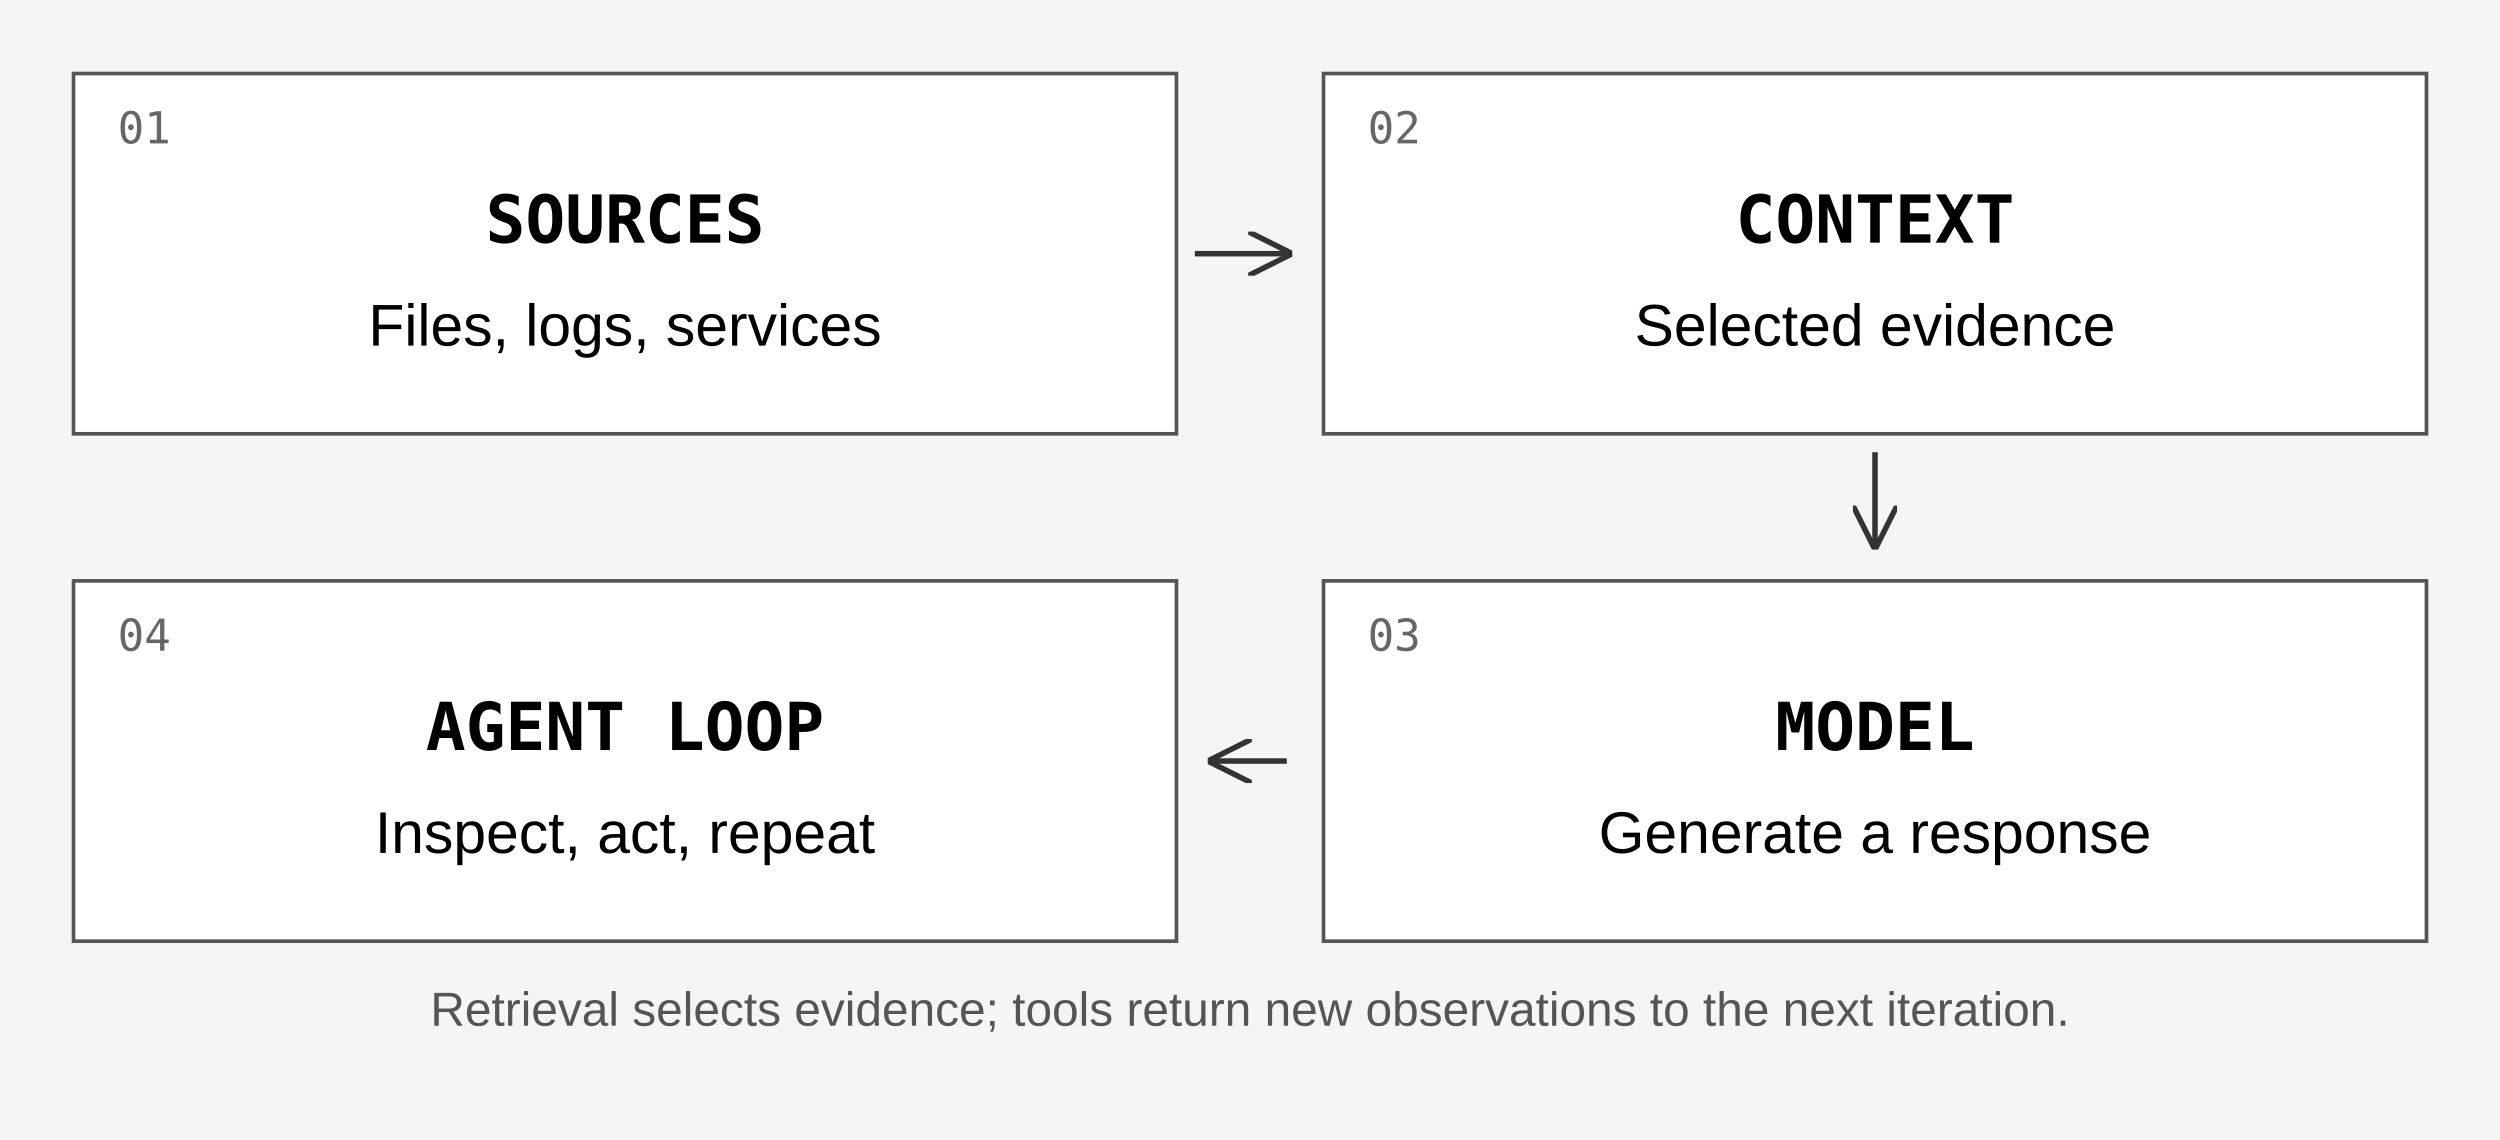
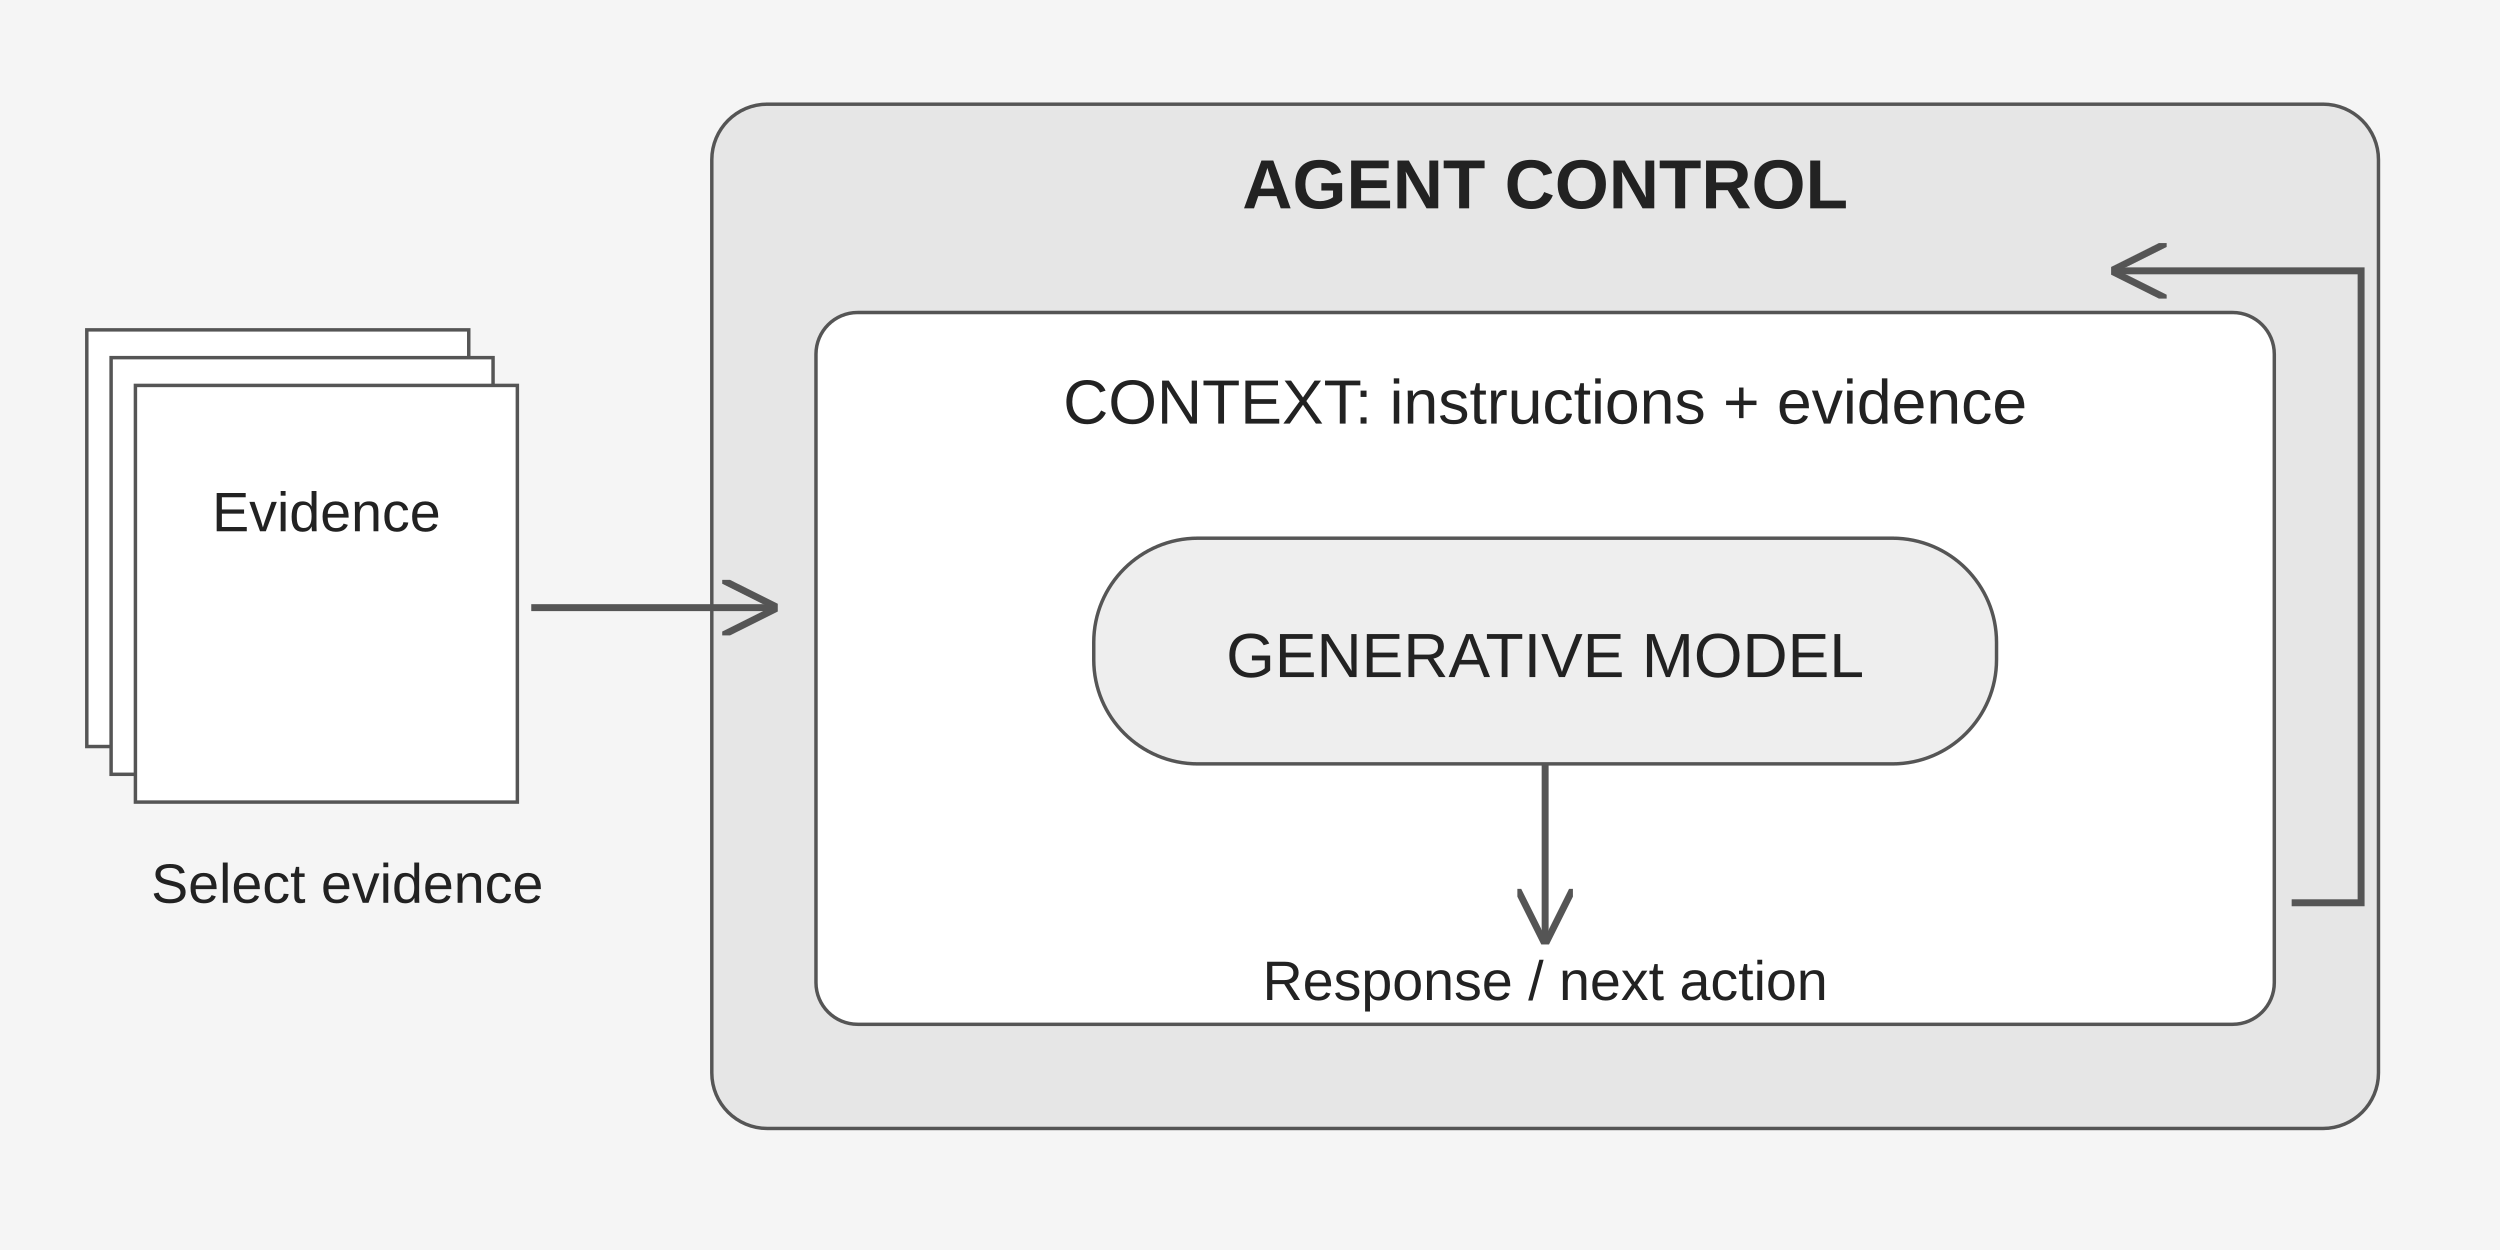
- <svg xmlns="http://www.w3.org/2000/svg" width="680" height="310" viewBox="0 0 680 310">
-   <rect width="680" height="310" fill="#f5f5f5" />
+ <svg xmlns="http://www.w3.org/2000/svg" width="720" height="360" viewBox="0 0 720 360" role="img">
+   <rect width="720" height="360" fill="#f5f5f5" />
  <defs>
-     <marker id="arrow" markerWidth="8" markerHeight="8" refX="7" refY="4" orient="auto">
-       <path d="M0 0 L8 4 L0 8" fill="none" stroke="#333" />
+     <marker id="a" markerWidth="8" markerHeight="8" refX="7" refY="4" orient="auto">
+       <path d="M0 0L8 4L0 8" fill="none" stroke="#555" />
    </marker>
  </defs>
-   <rect x="20" y="20" width="300" height="98" fill="white" stroke="#555" />
-   <text x="32" y="39" font-family="monospace" font-size="12" fill="#666">01</text>
-   <text x="170" y="66" text-anchor="middle" font-family="monospace" font-weight="bold" font-size="18">SOURCES</text>
-   <text x="170" y="94" text-anchor="middle" font-family="Arial" font-size="16">Files, logs, services</text>
-   <rect x="360" y="20" width="300" height="98" fill="white" stroke="#555" />
-   <text x="372" y="39" font-family="monospace" font-size="12" fill="#666">02</text>
-   <text x="510" y="66" text-anchor="middle" font-family="monospace" font-weight="bold" font-size="18">CONTEXT</text>
-   <text x="510" y="94" text-anchor="middle" font-family="Arial" font-size="16">Selected evidence</text>
-   <rect x="360" y="158" width="300" height="98" fill="white" stroke="#555" />
-   <text x="372" y="177" font-family="monospace" font-size="12" fill="#666">03</text>
-   <text x="510" y="204" text-anchor="middle" font-family="monospace" font-weight="bold" font-size="18">MODEL</text>
-   <text x="510" y="232" text-anchor="middle" font-family="Arial" font-size="16">Generate a response</text>
-   <rect x="20" y="158" width="300" height="98" fill="white" stroke="#555" />
-   <text x="32" y="177" font-family="monospace" font-size="12" fill="#666">04</text>
-   <text x="170" y="204" text-anchor="middle" font-family="monospace" font-weight="bold" font-size="18">AGENT LOOP</text>
-   <text x="170" y="232" text-anchor="middle" font-family="Arial" font-size="16">Inspect, act, repeat</text>
-   <path d="M325 69 H350" fill="none" stroke="#333" stroke-width="1.5" marker-end="url(#arrow)" />
-   <path d="M510 123 V148" fill="none" stroke="#333" stroke-width="1.5" marker-end="url(#arrow)" />
-   <path d="M350 207 H330" fill="none" stroke="#333" stroke-width="1.5" marker-end="url(#arrow)" />
-   <text x="340" y="279" text-anchor="middle" font-family="Arial" font-size="13" fill="#555">Retrieval selects evidence; tools return new observations to the next iteration.</text>
+   <g font-family="Arial,sans-serif" fill="#222">
+     <rect x="205" y="30" width="480" height="295" rx="16" fill="#e6e6e6" stroke="#555" />
+     <text x="445" y="60" text-anchor="middle" font-size="20" font-weight="bold">AGENT CONTROL</text>
+     <rect x="235" y="90" width="420" height="205" rx="12" fill="#fff" stroke="#555" />
+     <text x="445" y="122" text-anchor="middle" font-size="18" font-weight="normal">CONTEXT: instructions + evidence</text>
+     <rect x="315" y="155" width="260" height="65" rx="30" fill="#eee" stroke="#555" />
+     <text x="445" y="195" text-anchor="middle" font-size="18" font-weight="normal">GENERATIVE MODEL</text>
+     <path d="M445 220V270" fill="none" stroke="#555" stroke-width="2" marker-end="url(#a)" />
+     <text x="445" y="288" text-anchor="middle" font-size="16" font-weight="normal">Response / next action</text>
+     <rect x="25" y="95" width="110" height="120" rx="0" fill="#fff" stroke="#555" />
+     <text x="80" y="137" text-anchor="middle" font-size="16" font-weight="normal">Sources</text>
+     <rect x="32" y="103" width="110" height="120" rx="0" fill="#fff" stroke="#555" />
+     <text x="87" y="145" text-anchor="middle" font-size="16" font-weight="normal">Records</text>
+     <rect x="39" y="111" width="110" height="120" rx="0" fill="#fff" stroke="#555" />
+     <text x="94" y="153" text-anchor="middle" font-size="16" font-weight="normal">Evidence</text>
+     <path d="M153 175H222" fill="none" stroke="#555" stroke-width="2" marker-end="url(#a)" />
+     <text x="100" y="260" text-anchor="middle" font-size="16" font-weight="normal">Select evidence</text>
+     <path d="M660 260H680V78H610" fill="none" stroke="#555" stroke-width="2" marker-end="url(#a)" />
+   </g>
</svg>
